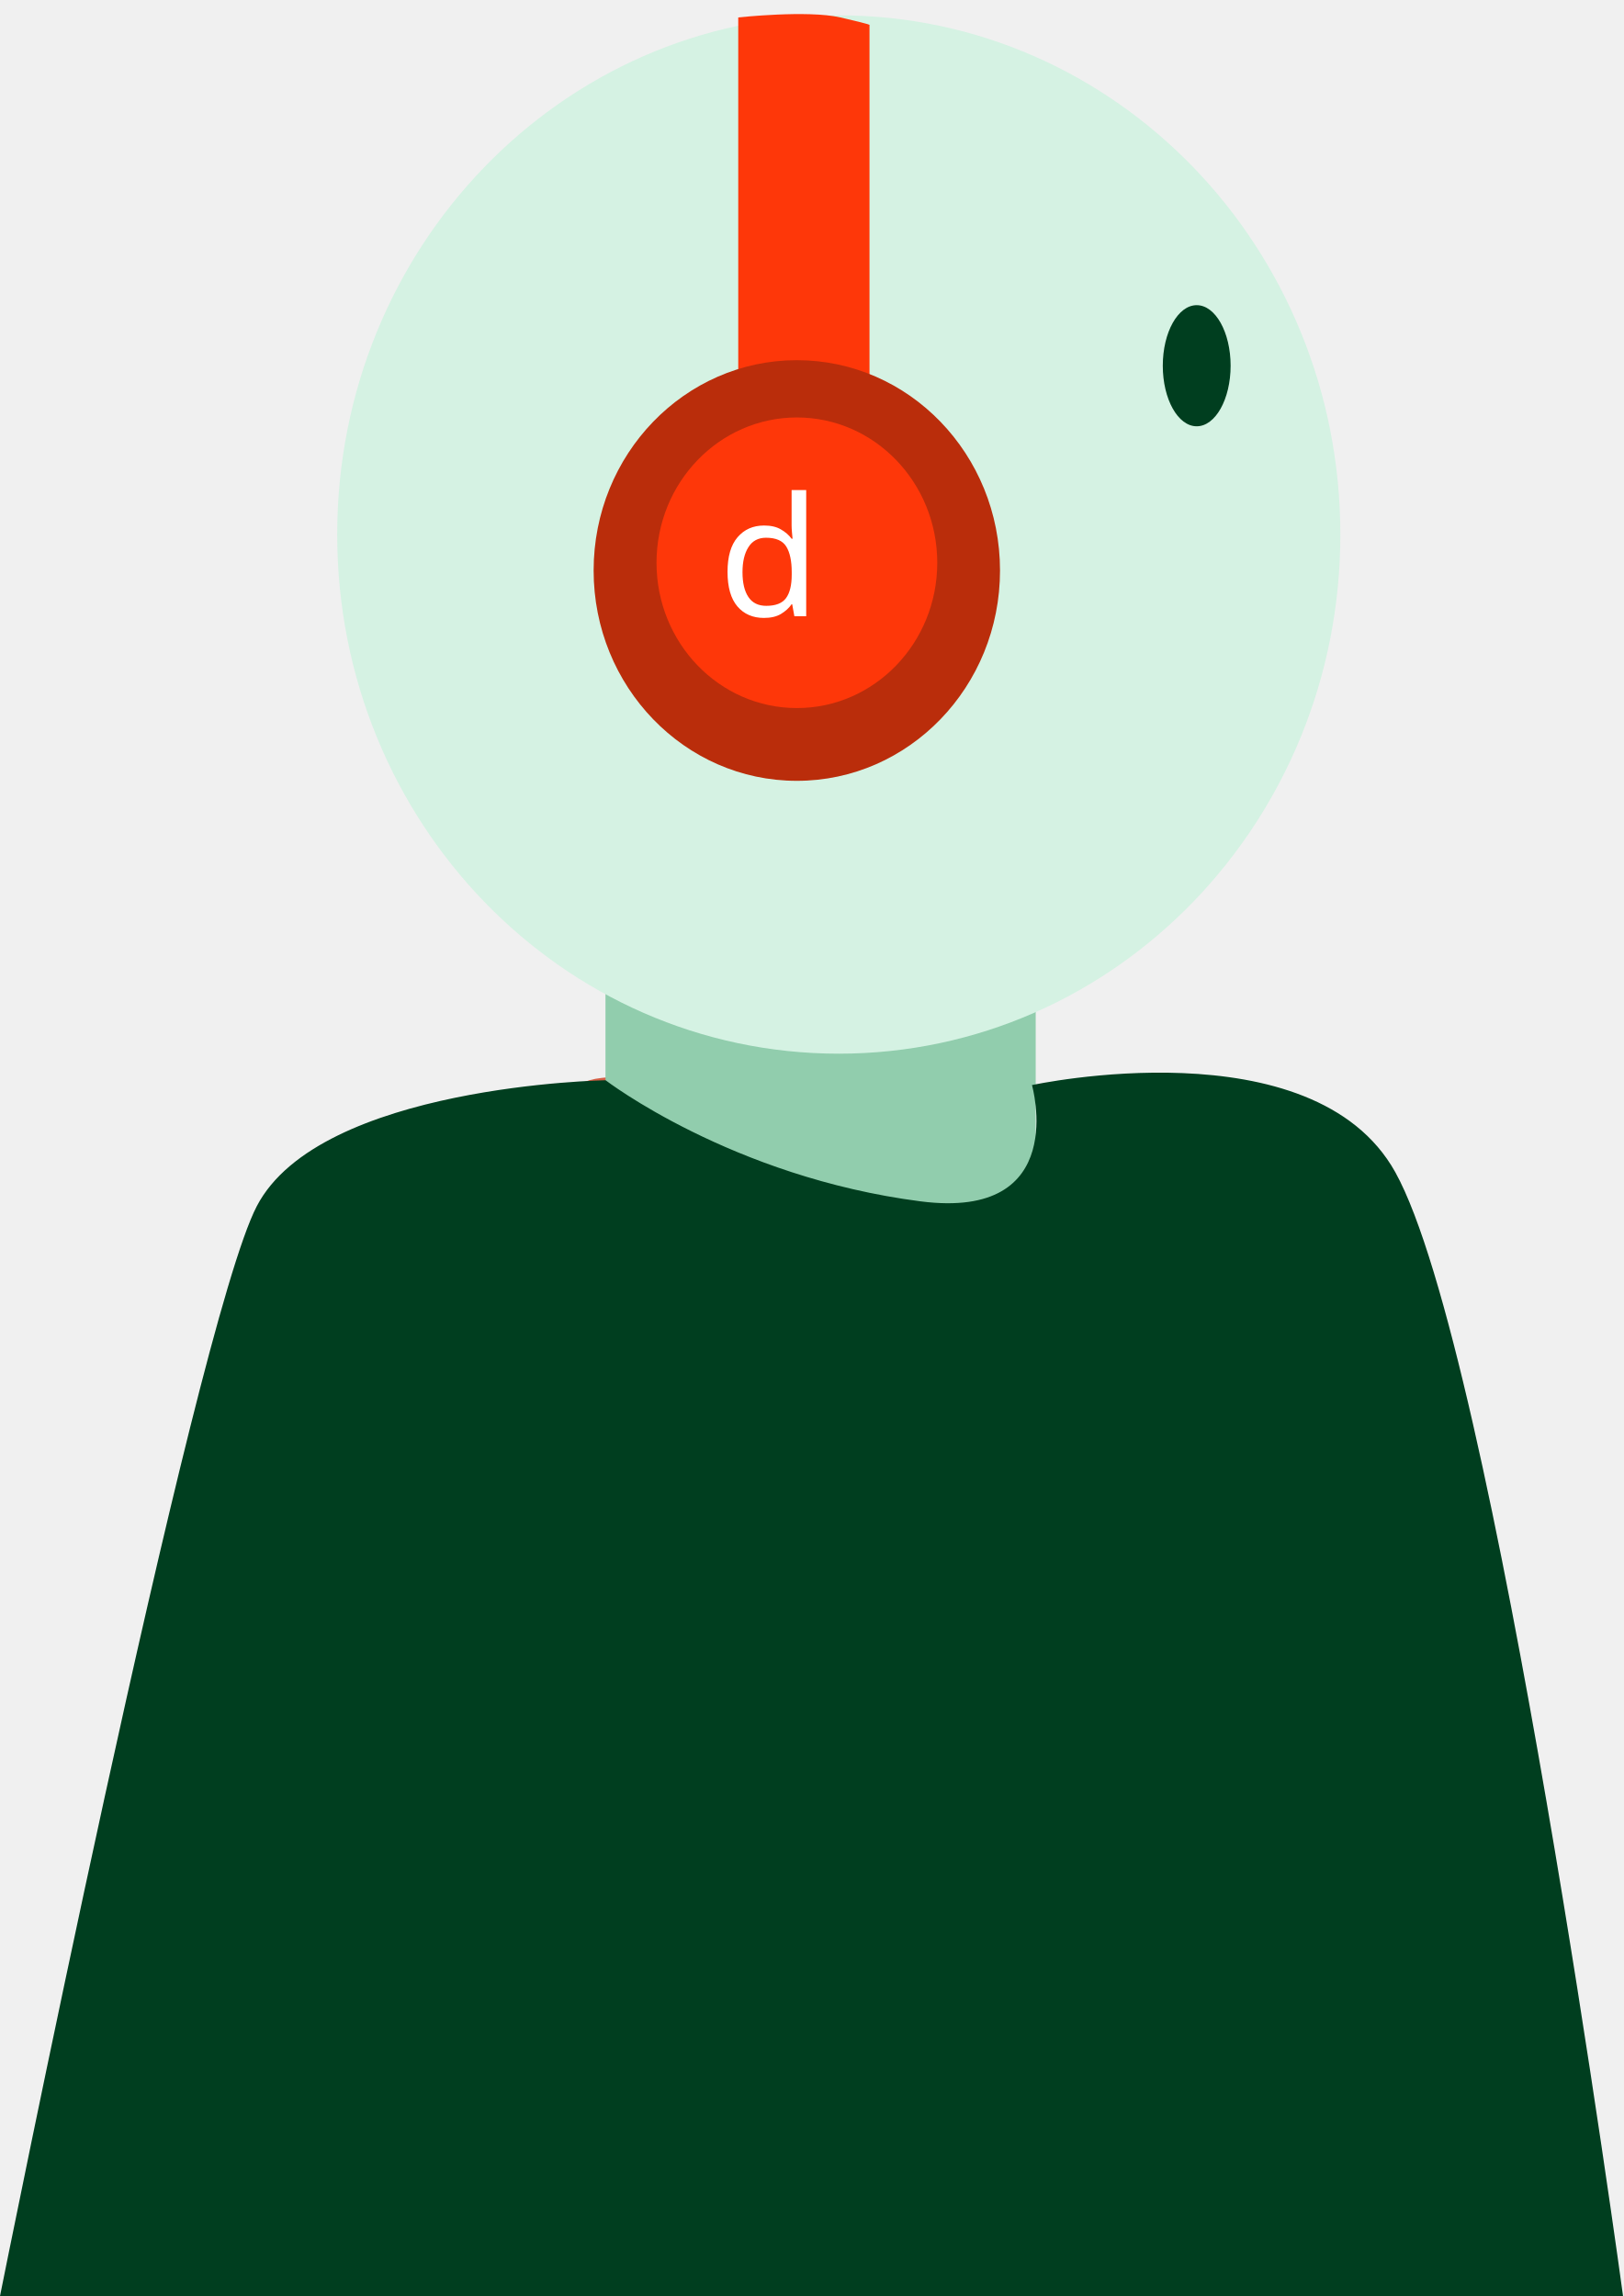
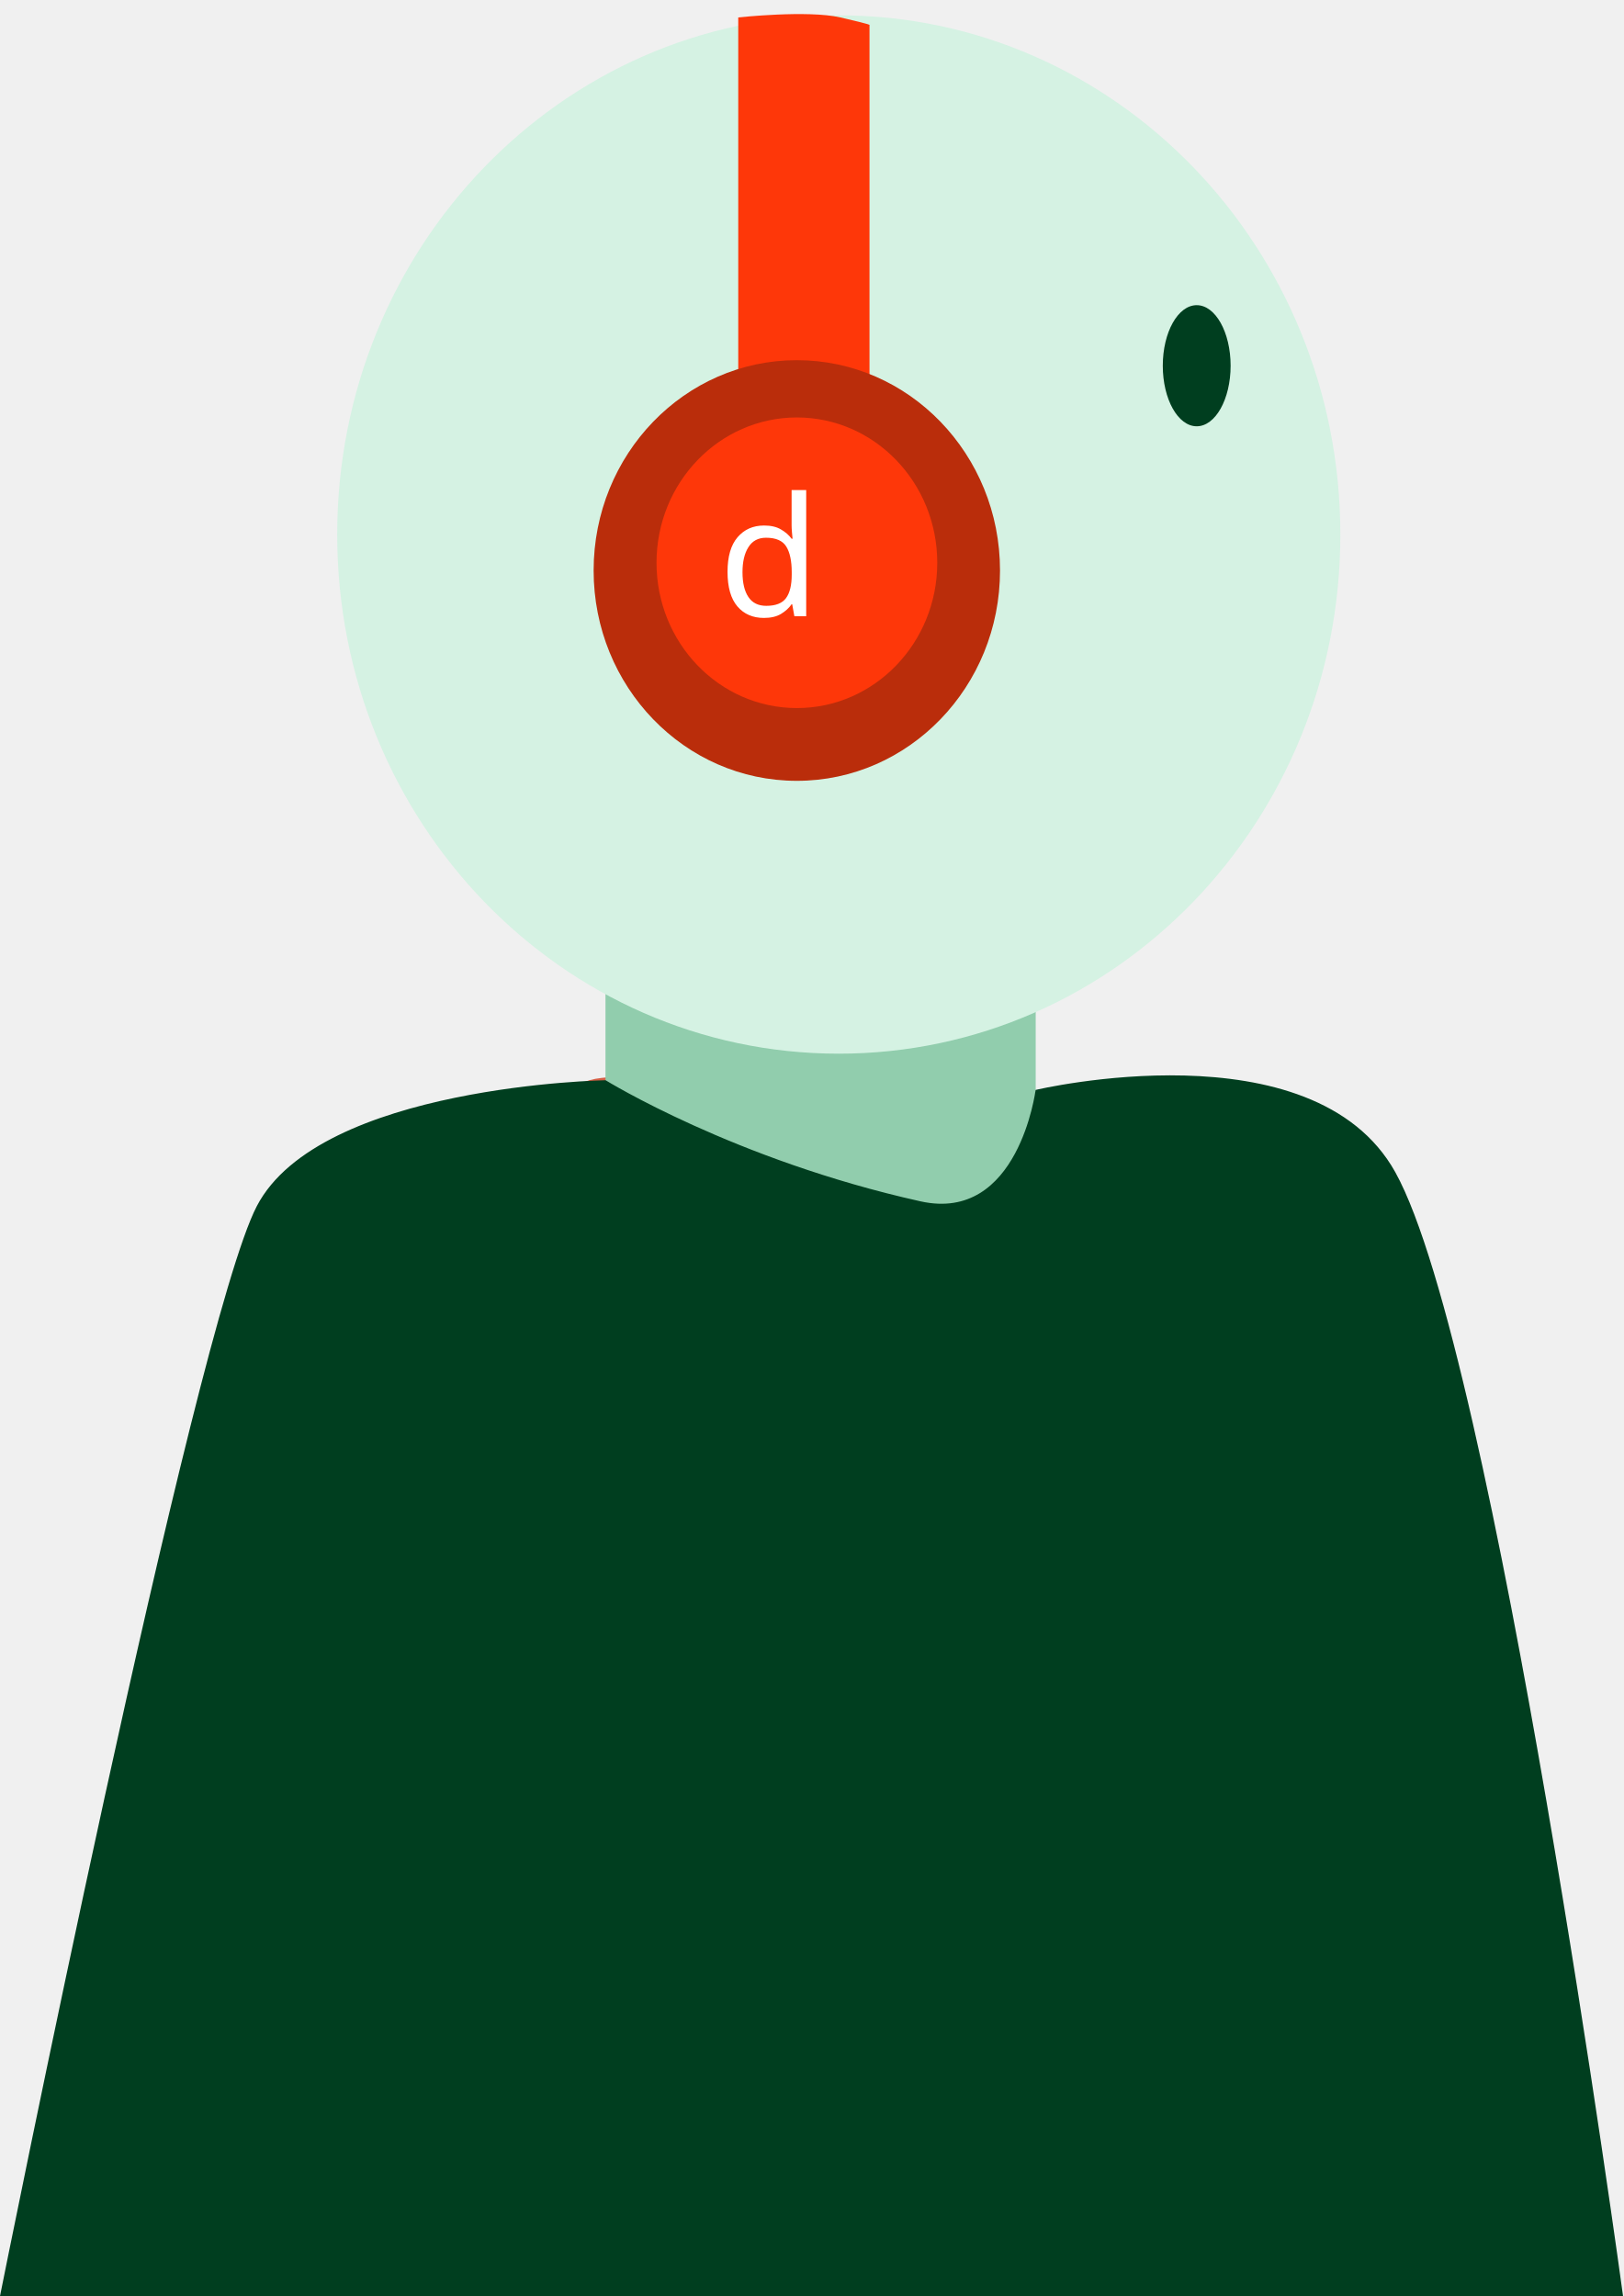
<svg xmlns="http://www.w3.org/2000/svg" width="210mm" height="297mm" viewBox="0 0 210 297" version="1.1" id="svg5">
  <defs id="defs2" />
  <g id="layer1">
    <path style="fill:#d55e45;fill-opacity:1;stroke-width:1.478;paint-order:markers stroke fill" d="m 73.123,142.849 c 0,0 0,-2.929 4.715,-3.417 4.715,-0.488 4.715,-0.488 4.715,-0.488 l -3.772,20.503 -8.959,-9.275 z" id="path8045" />
    <path style="fill:#91cdad;fill-opacity:1;stroke-width:1.478;paint-order:markers stroke fill" d="m 78.31,127.227 v 31.243 h 55.641 V 122.346 H 78.31 Z" id="path2729" />
    <ellipse style="fill:#d5f2e3;fill-opacity:1;stroke-width:1.478;paint-order:markers stroke fill" id="path296" cx="108.482" cy="69.141" rx="64.871" ry="67.159" />
    <path style="fill:#fe3709;fill-opacity:1;stroke-width:1.478;paint-order:markers stroke fill" d="M 95.481,48.632 V 2.255 c 0,0 8.959,-0.976 13.203,0 4.244,0.976 3.772,0.976 3.772,0.976 V 49.12 Z" id="path9250" />
    <ellipse style="fill:#ba2d0b;fill-opacity:1;stroke-width:1.478;paint-order:markers stroke fill" id="path1740" cx="103.056" cy="73.798" rx="26.28" ry="27.207" />
    <ellipse style="fill:#fe3709;fill-opacity:1;stroke-width:1.478;paint-order:markers stroke fill" id="path2522" cx="103.065" cy="72.796" rx="18.154" ry="18.795" />
    <text xml:space="preserve" style="font-size:21.447px;fill:#fe3709;fill-opacity:1;stroke-width:9.22;paint-order:markers stroke fill" x="93.034" y="79.608" id="text9307" transform="scale(0.9986426,1.001359)">
      <tspan id="tspan9305" style="font-style:normal;font-variant:normal;font-weight:normal;font-stretch:normal;font-family:Conthrax;-inkscape-font-specification:Conthrax;fill:#ffffff;stroke-width:9.22" x="93.034" y="79.608">d</tspan>
    </text>
-     <path style="fill:#003e1f;fill-opacity:1;stroke-width:1.365;paint-order:markers stroke fill" d="m 133.469,140.362 c 0,0 5.013,17.545 -14.412,15.039 -24.435,-3.153 -40.73,-15.665 -40.73,-15.665 0,0 -36.97,0.627 -45.116,16.292 C 25.065,171.692 0,297.015 0,297.015 h 209.916 c 0,0 -16.593,-122.215 -29.451,-145.375 -10.641,-19.167 -46.996,-11.279 -46.996,-11.279 z" id="path3039" />
+     <path style="fill:#003e1f;fill-opacity:1;stroke-width:1.365;paint-order:markers stroke fill" d="m 133.939,140.988 c 0,0 -2.193,17.232 -14.882,14.412 -24.051,-5.345 -40.73,-15.665 -40.73,-15.665 0,0 -36.97,0.627 -45.116,16.292 C 25.065,171.692 0,297.015 0,297.015 h 209.916 c 0,0 -16.593,-122.215 -29.451,-145.375 -10.641,-19.167 -46.526,-10.652 -46.526,-10.652 z" id="path3039" />
    <ellipse style="fill:#003e1f;stroke-width:1.365;paint-order:markers stroke fill" id="eye" cx="154.774" cy="47.309" rx="4.386" ry="7.833" />
  </g>
</svg>
